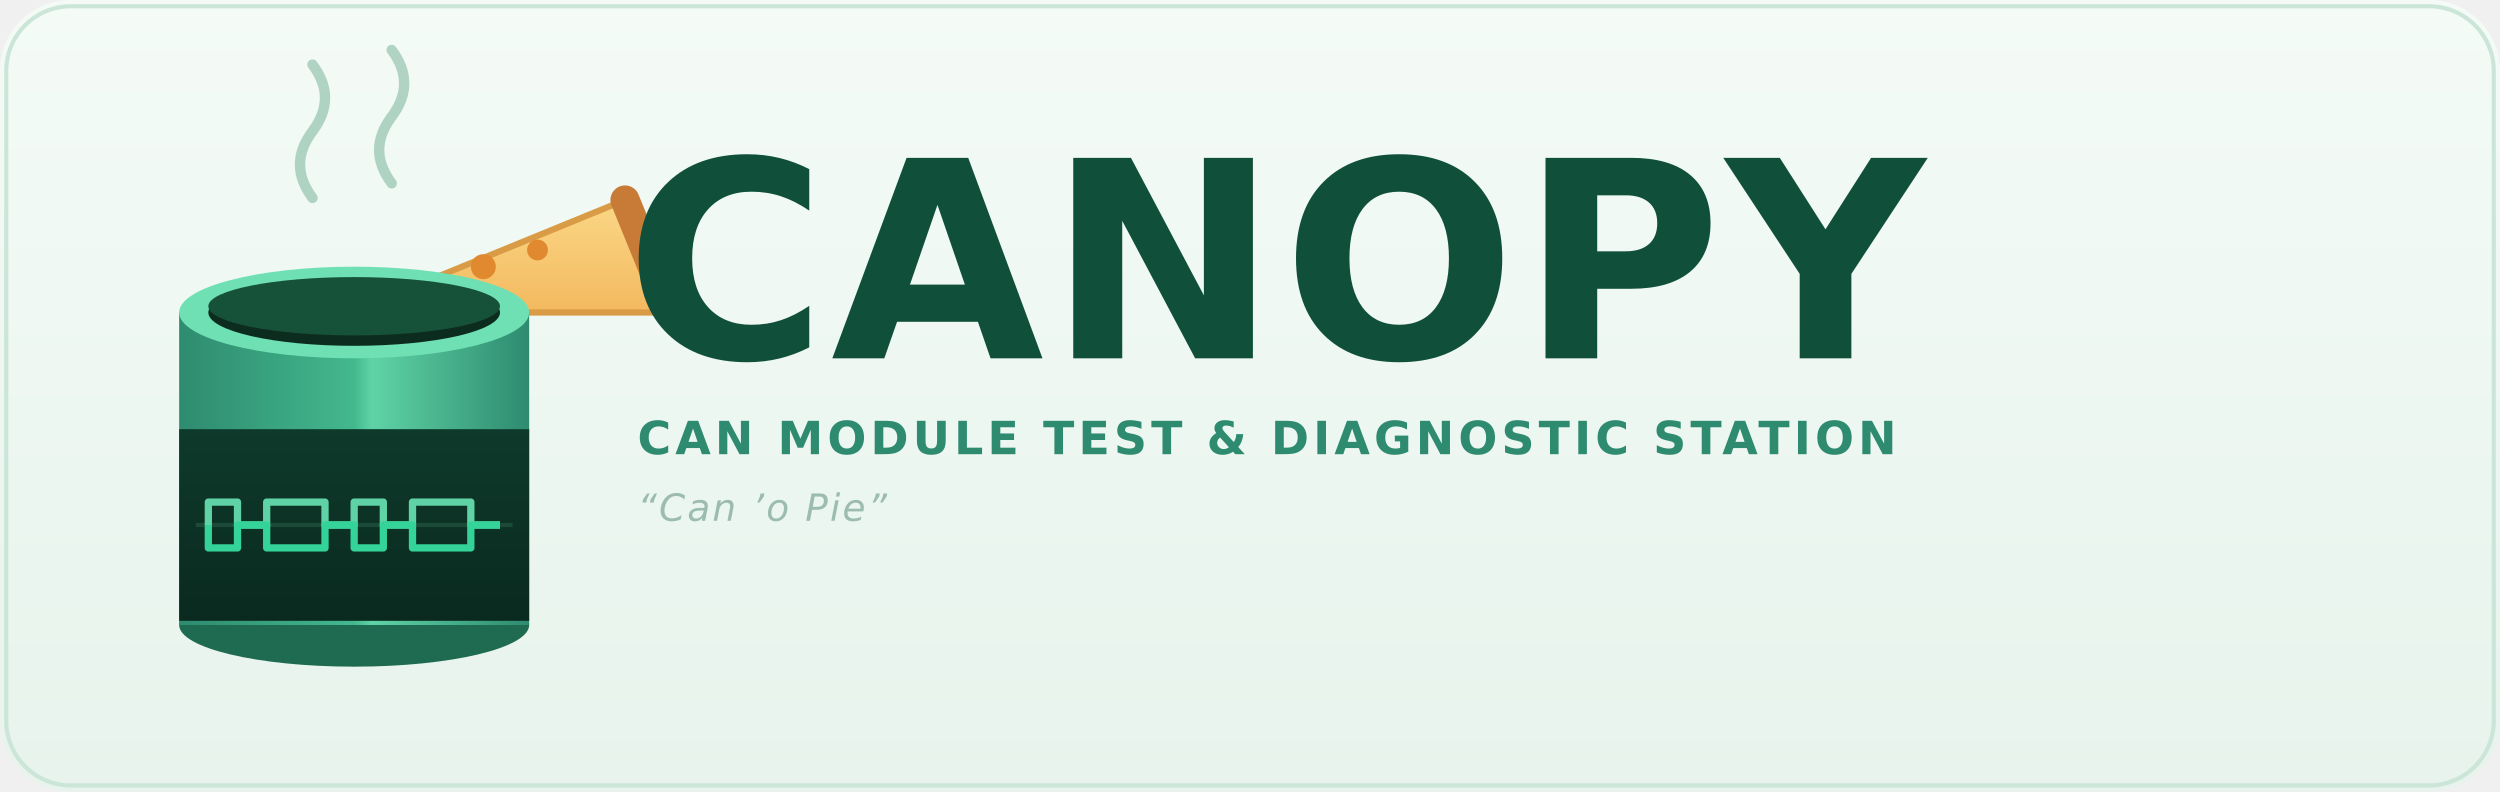
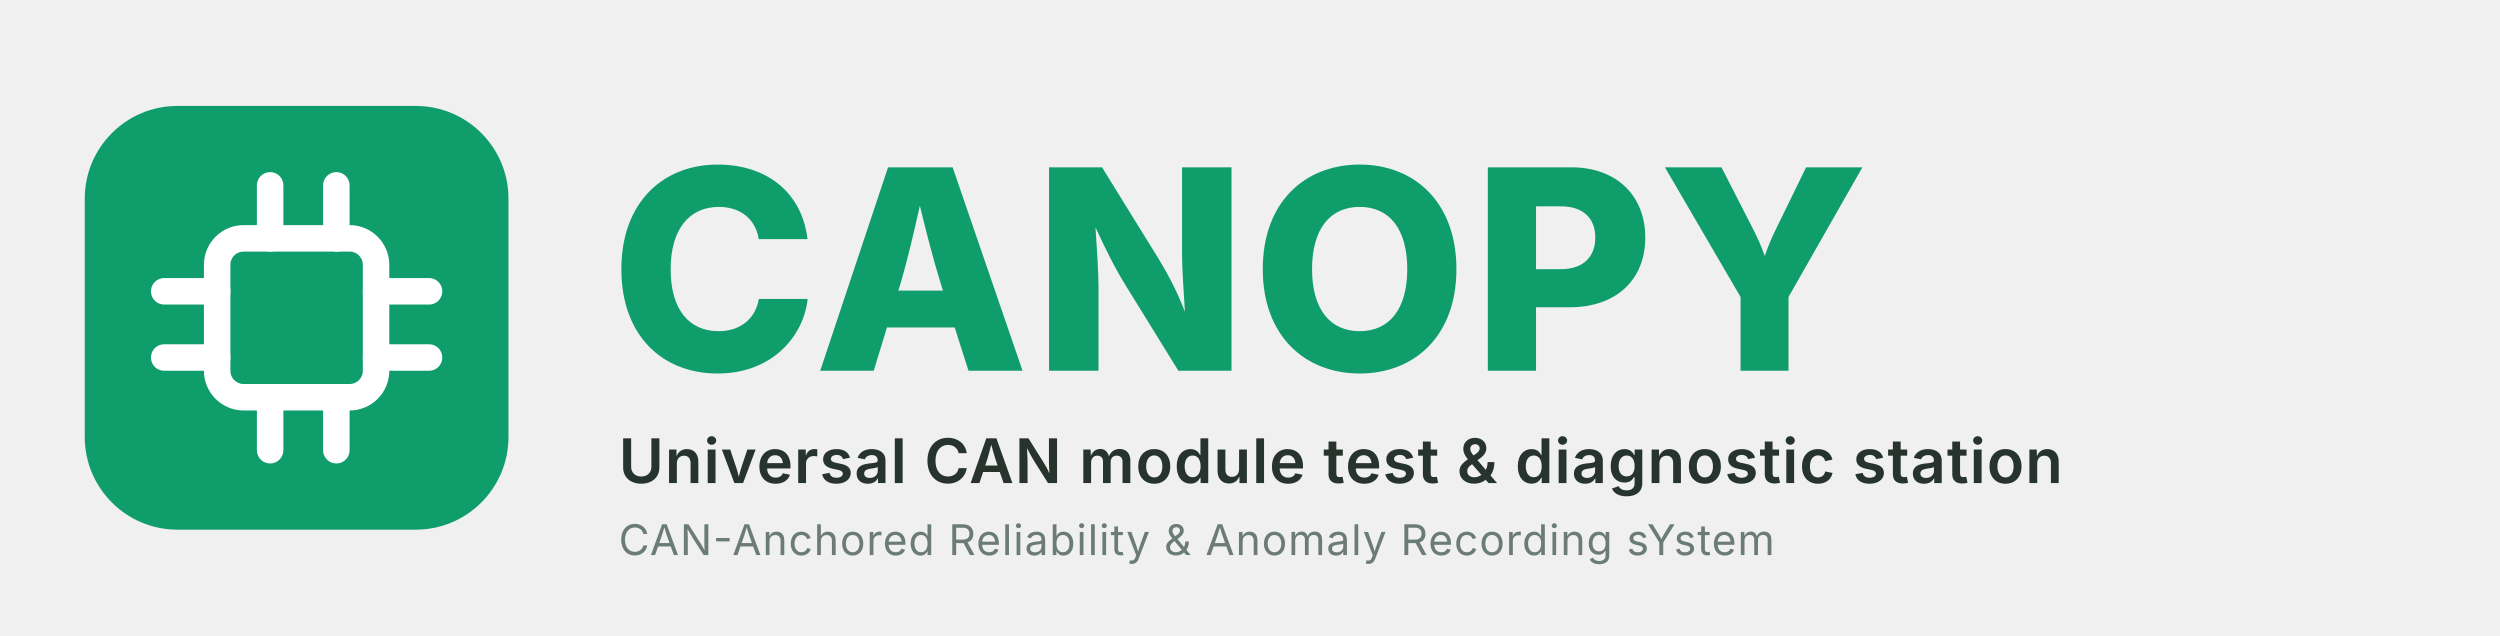
- <svg xmlns="http://www.w3.org/2000/svg" viewBox="0 0 1200 380" width="1200" height="380" font-family="DejaVu Sans, Helvetica, Arial, sans-serif">
-   <defs>
-     <linearGradient id="panel" x1="0" y1="0" x2="0" y2="1">
-       <stop offset="0" stop-color="#F4FBF7" />
-       <stop offset="1" stop-color="#E7F3EC" />
-     </linearGradient>
-     <linearGradient id="can" x1="0" y1="0" x2="1" y2="0">
-       <stop offset="0" stop-color="#2E8B6F" />
-       <stop offset="0.5" stop-color="#43B88E" />
-       <stop offset="0.55" stop-color="#5fd3a6" />
-       <stop offset="1" stop-color="#2E8B6F" />
-     </linearGradient>
-     <linearGradient id="canLabel" x1="0" y1="0" x2="0" y2="1">
-       <stop offset="0" stop-color="#0E3A2B" />
-       <stop offset="1" stop-color="#0a2a1f" />
-     </linearGradient>
-     <linearGradient id="pieTop" x1="0" y1="0" x2="0" y2="1">
-       <stop offset="0" stop-color="#FBD786" />
-       <stop offset="1" stop-color="#F3B95F" />
-     </linearGradient>
-     <linearGradient id="word" x1="0" y1="0" x2="0" y2="1">
-       <stop offset="0" stop-color="#0F5138" />
-       <stop offset="1" stop-color="#13724E" />
-     </linearGradient>
-   </defs>
-   <rect width="1200" height="380" rx="34" fill="url(#panel)" />
-   <rect x="3" y="3" width="1194" height="374" rx="31" fill="none" stroke="#CBE6D8" stroke-width="2" />
-   <g stroke="#9FC9B6" stroke-width="5" stroke-linecap="round" fill="none" opacity="0.8">
-     <path d="M150 95 q -12 -16 0 -32 q 12 -16 0 -32" />
-     <path d="M188 88 q -12 -16 0 -32 q 12 -16 0 -32" />
+ <svg xmlns="http://www.w3.org/2000/svg" viewBox="0 0 1180 300" width="1180" height="300" font-family="Inter, 'Segoe UI', -apple-system, Helvetica, Arial, sans-serif">
+   <g transform="translate(40,50) scale(6.25)">
+     <rect width="32" height="32" rx="7" fill="#0f9d6b" />
+     <g stroke="#ffffff" stroke-width="2" fill="none" stroke-linecap="round" stroke-linejoin="round">
+       <rect x="10" y="10" width="12" height="12" rx="2" />
+       <path d="M14 6v4M19 6v4M14 22v4M19 22v4M6 14h4M6 19h4M22 14h4M22 19h4" />
+     </g>
  </g>
-   <g>
-     <path d="M168 150 L300 96 L322 150 Z" fill="url(#pieTop)" stroke="#D99B45" stroke-width="3" stroke-linejoin="round" />
-     <path d="M300 96 L322 150" stroke="#C77B36" stroke-width="14" stroke-linecap="round" />
-     <circle cx="232" cy="128" r="6" fill="#E0892F" />
-     <circle cx="258" cy="120" r="5" fill="#E0892F" />
-     <circle cx="214" cy="135" r="4" fill="#E0892F" />
-   </g>
-   <g>
-     <ellipse cx="170" cy="300" rx="84" ry="20" fill="#1f6b52" />
-     <rect x="86" y="150" width="168" height="150" fill="url(#can)" />
-     <rect x="86" y="206" width="168" height="92" fill="url(#canLabel)" />
-     <line x1="94" y1="252" x2="246" y2="252" stroke="#1c4a39" stroke-width="2" />
-     <polyline points="100.0,252.0 100.0,241.0 114.0,241.0 114.0,241.0 114.0,252.0 128.0,252.0 128.0,252.0 128.0,241.0 142.0,241.0 142.0,241.0 142.0,241.0 156.0,241.0 156.0,241.0 156.0,252.0 170.0,252.0 170.0,252.0 170.0,241.0 184.0,241.0 184.0,241.0 184.0,252.0 198.0,252.0 198.0,252.0 198.0,241.0 212.0,241.0 212.0,241.0 212.0,241.0 226.0,241.0 226.0,241.0 226.0,252.0 240.0,252.0 240.0,252.0" fill="none" stroke="#5fd3a6" stroke-width="3.5" stroke-linejoin="round" />
-     <polyline points="100.0,252.0 100.0,263.0 114.0,263.0 114.0,263.0 114.0,252.0 128.0,252.0 128.0,252.0 128.0,263.0 142.0,263.0 142.0,263.0 142.0,263.0 156.0,263.0 156.0,263.0 156.0,252.0 170.0,252.0 170.0,252.0 170.0,263.0 184.0,263.0 184.0,263.0 184.0,252.0 198.0,252.0 198.0,252.0 198.0,263.0 212.0,263.0 212.0,263.0 212.0,263.0 226.0,263.0 226.0,263.0 226.0,252.0 240.0,252.0 240.0,252.0" fill="none" stroke="#34D399" stroke-width="3.5" stroke-linejoin="round" />
-     <ellipse cx="170" cy="150" rx="84" ry="22" fill="#6fe0b4" />
-     <ellipse cx="170" cy="150" rx="70" ry="16" fill="#0d2c20" />
-     <ellipse cx="170" cy="147" rx="70" ry="14" fill="#16513a" />
-   </g>
-   <text x="300" y="172" fill="#10503A" font-size="132" font-weight="bold" letter-spacing="2">CANOPY</text>
-   <text x="306" y="218" fill="#2E8B6F" font-size="22" font-weight="bold" letter-spacing="2.0">CAN MODULE TEST &amp; DIAGNOSTIC STATION</text>
-   <text x="306" y="250" fill="#9bbcae" font-size="18" font-style="italic" letter-spacing="1">“Can ’o Pie”</text>
+   <text x="288" y="175" font-size="132" font-weight="800" fill="#0f9d6b" letter-spacing="2">CANOPY</text>
+   <text x="292" y="228" font-size="29" font-weight="600" fill="#16241d" letter-spacing="0.5" opacity="0.92">Universal CAN module test &amp; diagnostic station</text>
+   <text x="292" y="262" font-size="20" fill="#6a7c73" letter-spacing="0.5">CAN-Anchored
+     Reliability &amp; Anomaly Recording sYstem</text>
</svg>
